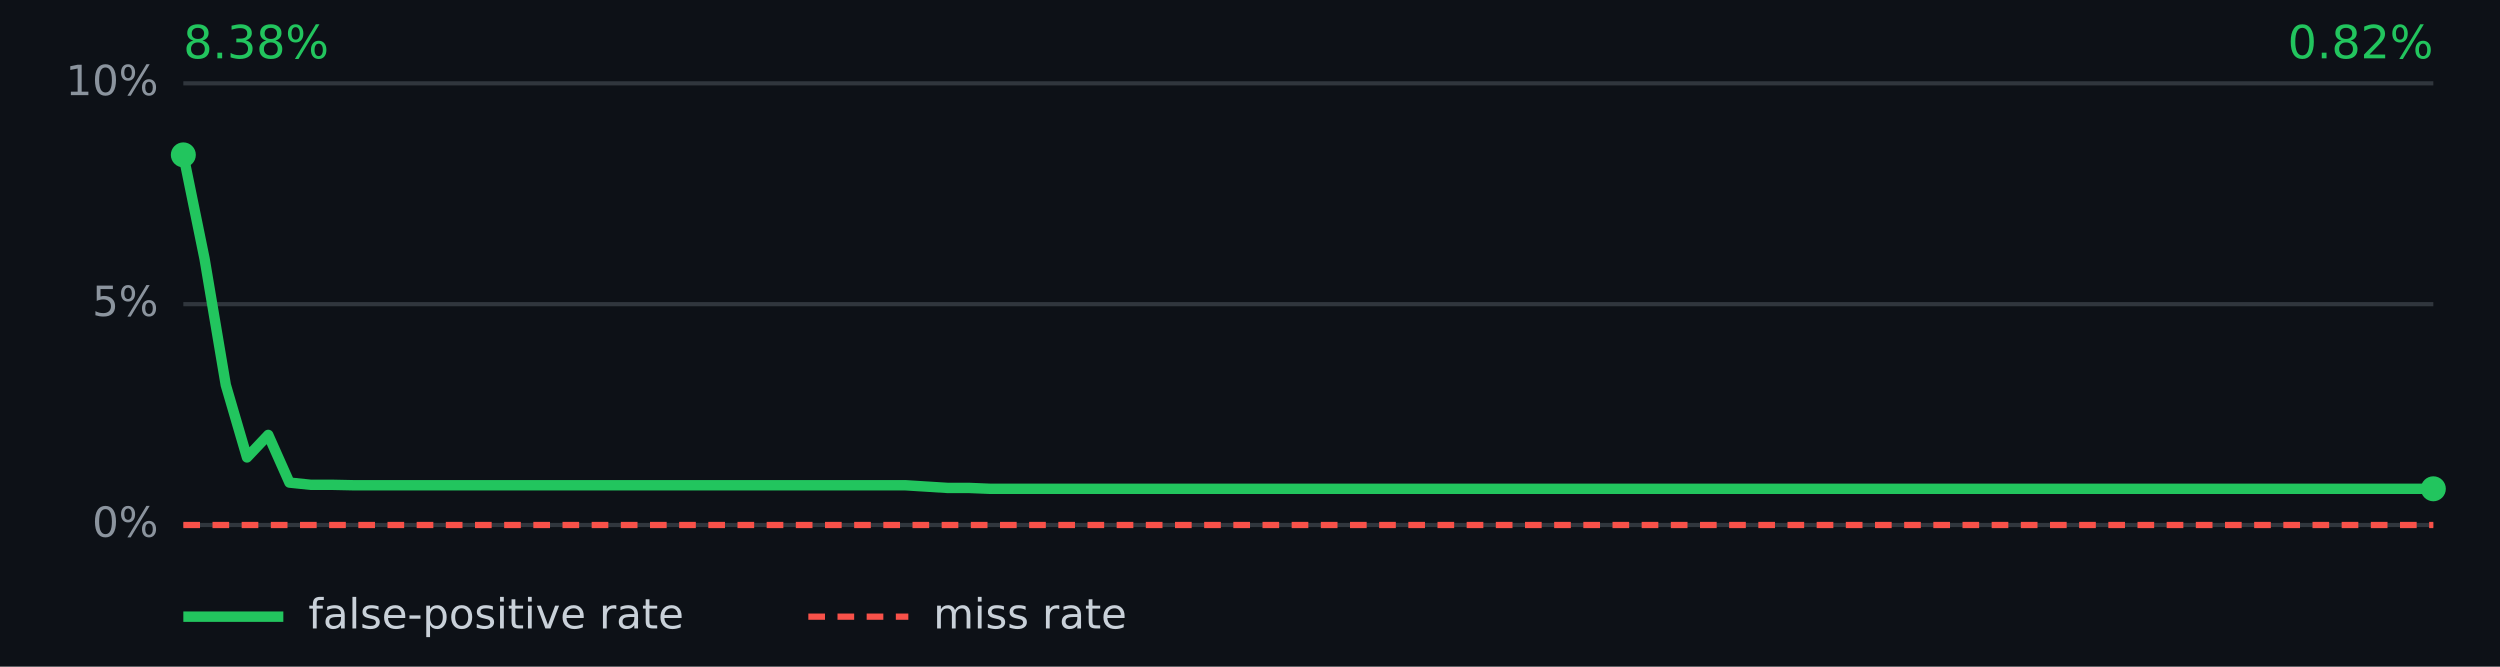
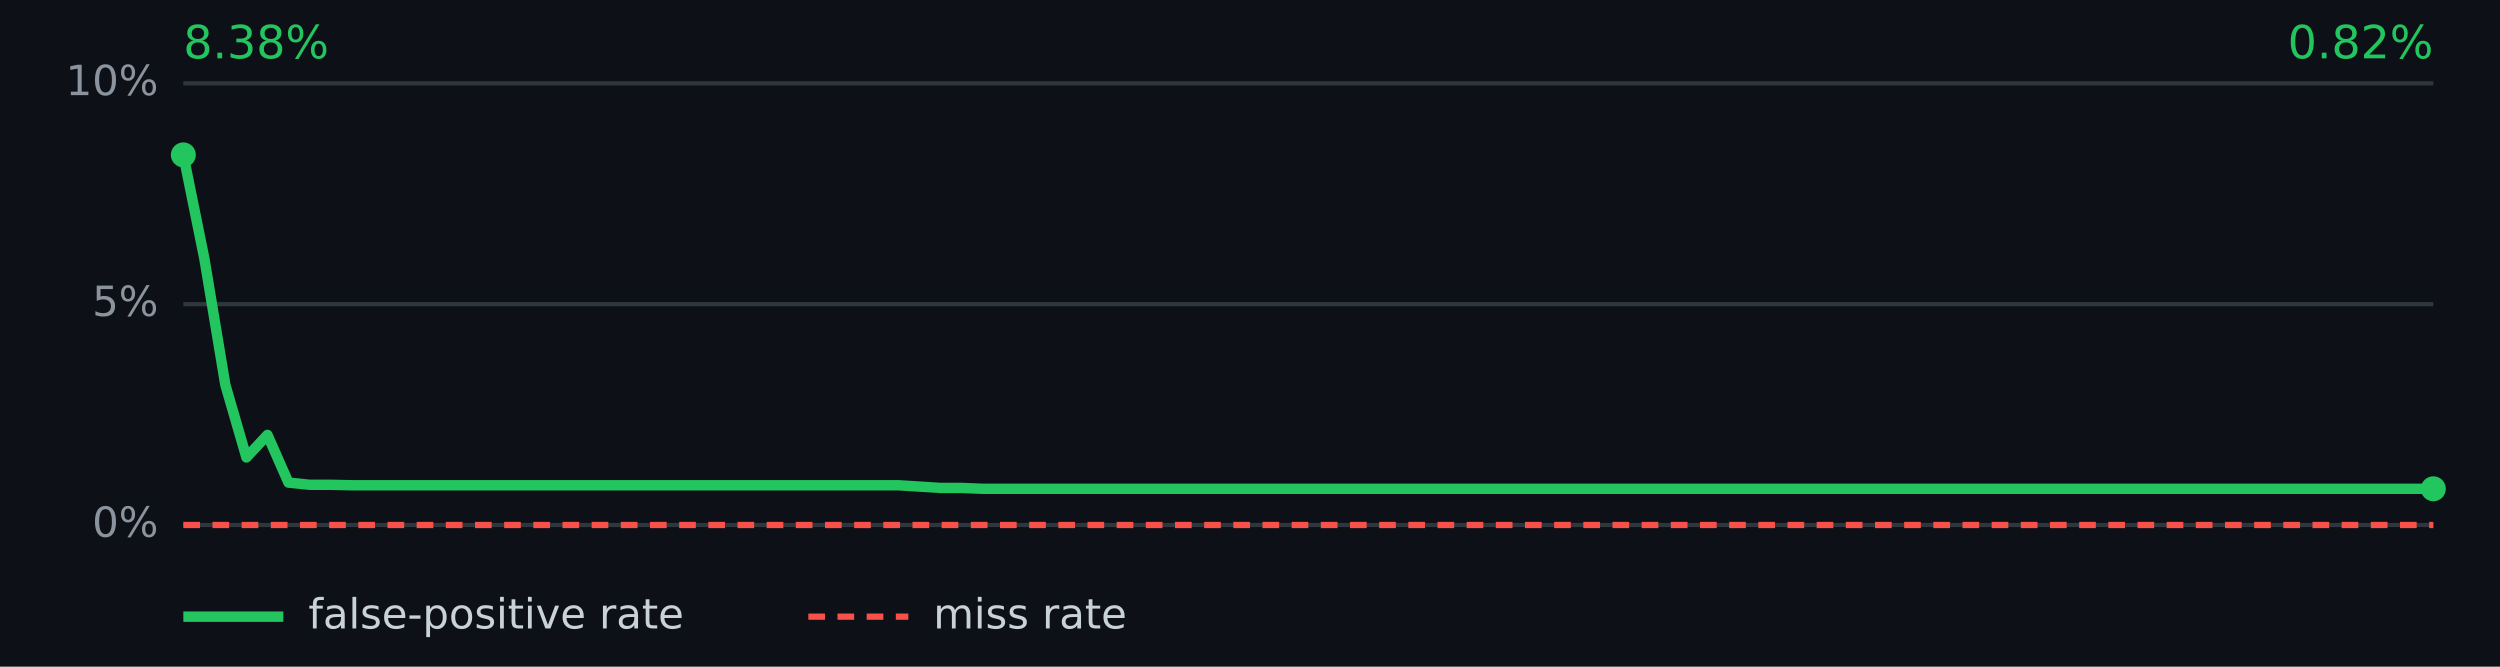
<svg xmlns="http://www.w3.org/2000/svg" width="600" height="160" role="img" aria-label="false-positive rate trend: 8.38% to 0.82%">
  <rect width="100%" height="160" fill="#0d1117" />
  <line x1="44" y1="20.00" x2="584" y2="20.00" stroke="#30363d" stroke-width="1" />
  <text x="38" y="20.00" font-family="Verdana,Geneva,DejaVu Sans,sans-serif" font-size="10" fill="#8b949e" text-anchor="end" dominant-baseline="middle">10%</text>
  <line x1="44" y1="73.00" x2="584" y2="73.00" stroke="#30363d" stroke-width="1" />
  <text x="38" y="73.00" font-family="Verdana,Geneva,DejaVu Sans,sans-serif" font-size="10" fill="#8b949e" text-anchor="end" dominant-baseline="middle">5%</text>
  <line x1="44" y1="126.00" x2="584" y2="126.00" stroke="#30363d" stroke-width="1" />
  <text x="38" y="126.00" font-family="Verdana,Geneva,DejaVu Sans,sans-serif" font-size="10" fill="#8b949e" text-anchor="end" dominant-baseline="middle">0%</text>
-   <polyline points="44.00,126.00 49.51,126.00 55.02,126.00 60.53,126.00 66.04,126.00 71.55,126.00 77.06,126.00 82.57,126.00 88.08,126.00 93.59,126.00 99.10,126.00 104.61,126.00 110.12,126.00 115.63,126.00 121.14,126.00 126.65,126.00 132.16,126.00 137.67,126.00 143.18,126.00 148.69,126.00 154.20,126.00 159.71,126.00 165.22,126.00 170.73,126.00 176.24,126.00 181.76,126.00 187.27,126.00 192.78,126.00 198.29,126.00 203.80,126.00 209.31,126.00 214.82,126.00 220.33,126.00 225.84,126.00 231.35,126.00 236.86,126.00 242.37,126.00 247.88,126.00 253.39,126.00 258.90,126.00 264.41,126.00 269.92,126.00 275.43,126.00 280.94,126.00 286.45,126.00 291.96,126.00 297.47,126.00 302.98,126.00 308.49,126.00 314.00,126.00 319.51,126.00 325.02,126.00 330.53,126.00 336.04,126.00 341.55,126.00 347.06,126.00 352.57,126.00 358.08,126.00 363.59,126.00 369.10,126.00 374.61,126.00 380.12,126.00 385.63,126.00 391.14,126.00 396.65,126.00 402.16,126.00 407.67,126.00 413.18,126.00 418.69,126.00 424.20,126.00 429.71,126.00 435.22,126.00 440.73,126.00 446.24,126.00 451.76,126.00 457.27,126.00 462.78,126.00 468.29,126.00 473.80,126.00 479.31,126.00 484.82,126.00 490.33,126.00 495.84,126.00 501.35,126.00 506.86,126.00 512.37,126.00 517.88,126.00 523.39,126.00 528.90,126.00 534.41,126.00 539.92,126.00 545.43,126.00 550.94,126.00 556.45,126.00 561.96,126.00 567.47,126.00 572.98,126.00 578.49,126.00 584.00,126.00" fill="none" stroke="#f85149" stroke-width="1.5" stroke-dasharray="4,3" />
-   <polyline points="44.00,37.17 49.09,62.08 54.19,92.40 59.28,109.78 64.38,104.38 69.47,115.82 74.57,116.35 79.66,116.35 84.75,116.46 89.85,116.46 94.94,116.46 100.04,116.46 105.13,116.46 110.23,116.46 115.32,116.46 120.42,116.46 125.51,116.46 130.60,116.46 135.70,116.46 140.79,116.46 145.89,116.46 150.98,116.46 156.08,116.46 161.17,116.46 166.26,116.46 171.36,116.46 176.45,116.46 181.55,116.46 186.64,116.46 191.74,116.46 196.83,116.46 201.92,116.46 207.02,116.46 212.11,116.46 217.21,116.46 222.30,116.78 227.40,117.10 232.49,117.10 237.58,117.31 242.68,117.31 247.77,117.31 252.87,117.31 257.96,117.31 263.06,117.31 268.15,117.31 273.25,117.31 278.34,117.31 283.43,117.31 288.53,117.31 293.62,117.31 298.72,117.31 303.81,117.31 308.91,117.31 314.00,117.31 319.09,117.31 324.19,117.31 329.28,117.31 334.38,117.31 339.47,117.31 344.57,117.31 349.66,117.31 354.75,117.31 359.85,117.31 364.94,117.31 370.04,117.31 375.13,117.31 380.23,117.31 385.32,117.31 390.42,117.31 395.51,117.31 400.60,117.31 405.70,117.31 410.79,117.31 415.89,117.31 420.98,117.31 426.08,117.31 431.17,117.31 436.26,117.31 441.36,117.31 446.45,117.31 451.55,117.31 456.64,117.31 461.74,117.31 466.83,117.31 471.92,117.31 477.02,117.31 482.11,117.31 487.21,117.31 492.30,117.31 497.40,117.31 502.49,117.31 507.58,117.31 512.68,117.31 517.77,117.31 522.87,117.31 527.96,117.31 533.06,117.31 538.15,117.31 543.25,117.31 548.34,117.31 553.43,117.31 558.53,117.31 563.62,117.31 568.72,117.31 573.81,117.31 578.91,117.31 584.00,117.31" fill="none" stroke="#22c55e" stroke-width="2.5" stroke-linejoin="round" />
+   <polyline points="44.00,126.00 49.45,126.00 54.91,126.00 60.36,126.00 65.82,126.00 71.27,126.00 76.73,126.00 82.18,126.00 87.64,126.00 93.09,126.00 98.55,126.00 104.00,126.00 109.45,126.00 114.91,126.00 120.36,126.00 125.82,126.00 131.27,126.00 136.73,126.00 142.18,126.00 147.64,126.00 153.09,126.00 158.55,126.00 164.00,126.00 169.45,126.00 174.91,126.00 180.36,126.00 185.82,126.00 191.27,126.00 196.73,126.00 202.18,126.00 207.64,126.00 213.09,126.00 218.55,126.00 224.00,126.00 229.45,126.00 234.91,126.00 240.36,126.00 245.82,126.00 251.27,126.00 256.73,126.00 262.18,126.00 267.64,126.00 273.09,126.00 278.55,126.00 284.00,126.00 289.45,126.00 294.91,126.00 300.36,126.00 305.82,126.00 311.27,126.00 316.73,126.00 322.18,126.00 327.64,126.00 333.09,126.00 338.55,126.00 344.00,126.00 349.45,126.00 354.91,126.00 360.36,126.00 365.82,126.00 371.27,126.00 376.73,126.00 382.18,126.00 387.64,126.00 393.09,126.00 398.55,126.00 404.00,126.00 409.45,126.00 414.91,126.00 420.36,126.00 425.82,126.00 431.27,126.00 436.73,126.00 442.18,126.00 447.64,126.00 453.09,126.00 458.55,126.00 464.00,126.00 469.45,126.00 474.91,126.00 480.36,126.00 485.82,126.00 491.27,126.00 496.73,126.00 502.18,126.00 507.64,126.00 513.09,126.00 518.55,126.00 524.00,126.00 529.45,126.00 534.91,126.00 540.36,126.00 545.82,126.00 551.27,126.00 556.73,126.00 562.18,126.00 567.64,126.00 573.09,126.00 578.55,126.00 584.00,126.00" fill="none" stroke="#f85149" stroke-width="1.5" stroke-dasharray="4,3" />
+   <polyline points="44.00,37.17 49.05,62.08 54.09,92.40 59.14,109.78 64.19,104.38 69.23,115.82 74.28,116.35 79.33,116.35 84.37,116.46 89.42,116.46 94.47,116.46 99.51,116.46 104.56,116.46 109.61,116.46 114.65,116.46 119.70,116.46 124.75,116.46 129.79,116.46 134.84,116.46 139.89,116.46 144.93,116.46 149.98,116.46 155.03,116.46 160.07,116.46 165.12,116.46 170.17,116.46 175.21,116.46 180.26,116.46 185.31,116.46 190.36,116.46 195.40,116.46 200.45,116.46 205.50,116.46 210.54,116.46 215.59,116.46 220.64,116.78 225.68,117.10 230.73,117.10 235.78,117.31 240.82,117.31 245.87,117.31 250.92,117.31 255.96,117.31 261.01,117.31 266.06,117.31 271.10,117.31 276.15,117.31 281.20,117.31 286.24,117.31 291.29,117.31 296.34,117.31 301.38,117.31 306.43,117.31 311.48,117.31 316.52,117.31 321.57,117.31 326.62,117.31 331.66,117.31 336.71,117.31 341.76,117.31 346.80,117.31 351.85,117.31 356.90,117.31 361.94,117.31 366.99,117.31 372.04,117.31 377.08,117.31 382.13,117.31 387.18,117.31 392.22,117.31 397.27,117.31 402.32,117.31 407.36,117.31 412.41,117.31 417.46,117.31 422.50,117.31 427.55,117.31 432.60,117.31 437.64,117.31 442.69,117.31 447.74,117.31 452.79,117.31 457.83,117.31 462.88,117.31 467.93,117.31 472.97,117.31 478.02,117.31 483.07,117.31 488.11,117.31 493.16,117.31 498.21,117.31 503.25,117.31 508.30,117.31 513.35,117.31 518.39,117.31 523.44,117.31 528.49,117.31 533.53,117.31 538.58,117.31 543.63,117.31 548.67,117.31 553.72,117.31 558.77,117.31 563.81,117.31 568.86,117.31 573.91,117.31 578.95,117.31 584.00,117.31" fill="none" stroke="#22c55e" stroke-width="2.5" stroke-linejoin="round" />
  <circle cx="44.00" cy="37.17" r="3" fill="#22c55e" />
  <circle cx="584.00" cy="117.31" r="3" fill="#22c55e" />
  <text x="44.00" y="14" font-family="Verdana,Geneva,DejaVu Sans,sans-serif" font-size="11" fill="#22c55e" text-anchor="start">8.38%</text>
  <text x="584.00" y="14" font-family="Verdana,Geneva,DejaVu Sans,sans-serif" font-size="11" fill="#22c55e" text-anchor="end">0.82%</text>
  <line x1="44" y1="148" x2="68" y2="148" stroke="#22c55e" stroke-width="2.5" />
  <text x="74" y="148" font-family="Verdana,Geneva,DejaVu Sans,sans-serif" font-size="10" fill="#c9d1d9" dominant-baseline="middle">false-positive rate</text>
  <line x1="194" y1="148" x2="218" y2="148" stroke="#f85149" stroke-width="1.5" stroke-dasharray="4,3" />
  <text x="224" y="148" font-family="Verdana,Geneva,DejaVu Sans,sans-serif" font-size="10" fill="#c9d1d9" dominant-baseline="middle">miss rate</text>
</svg>
